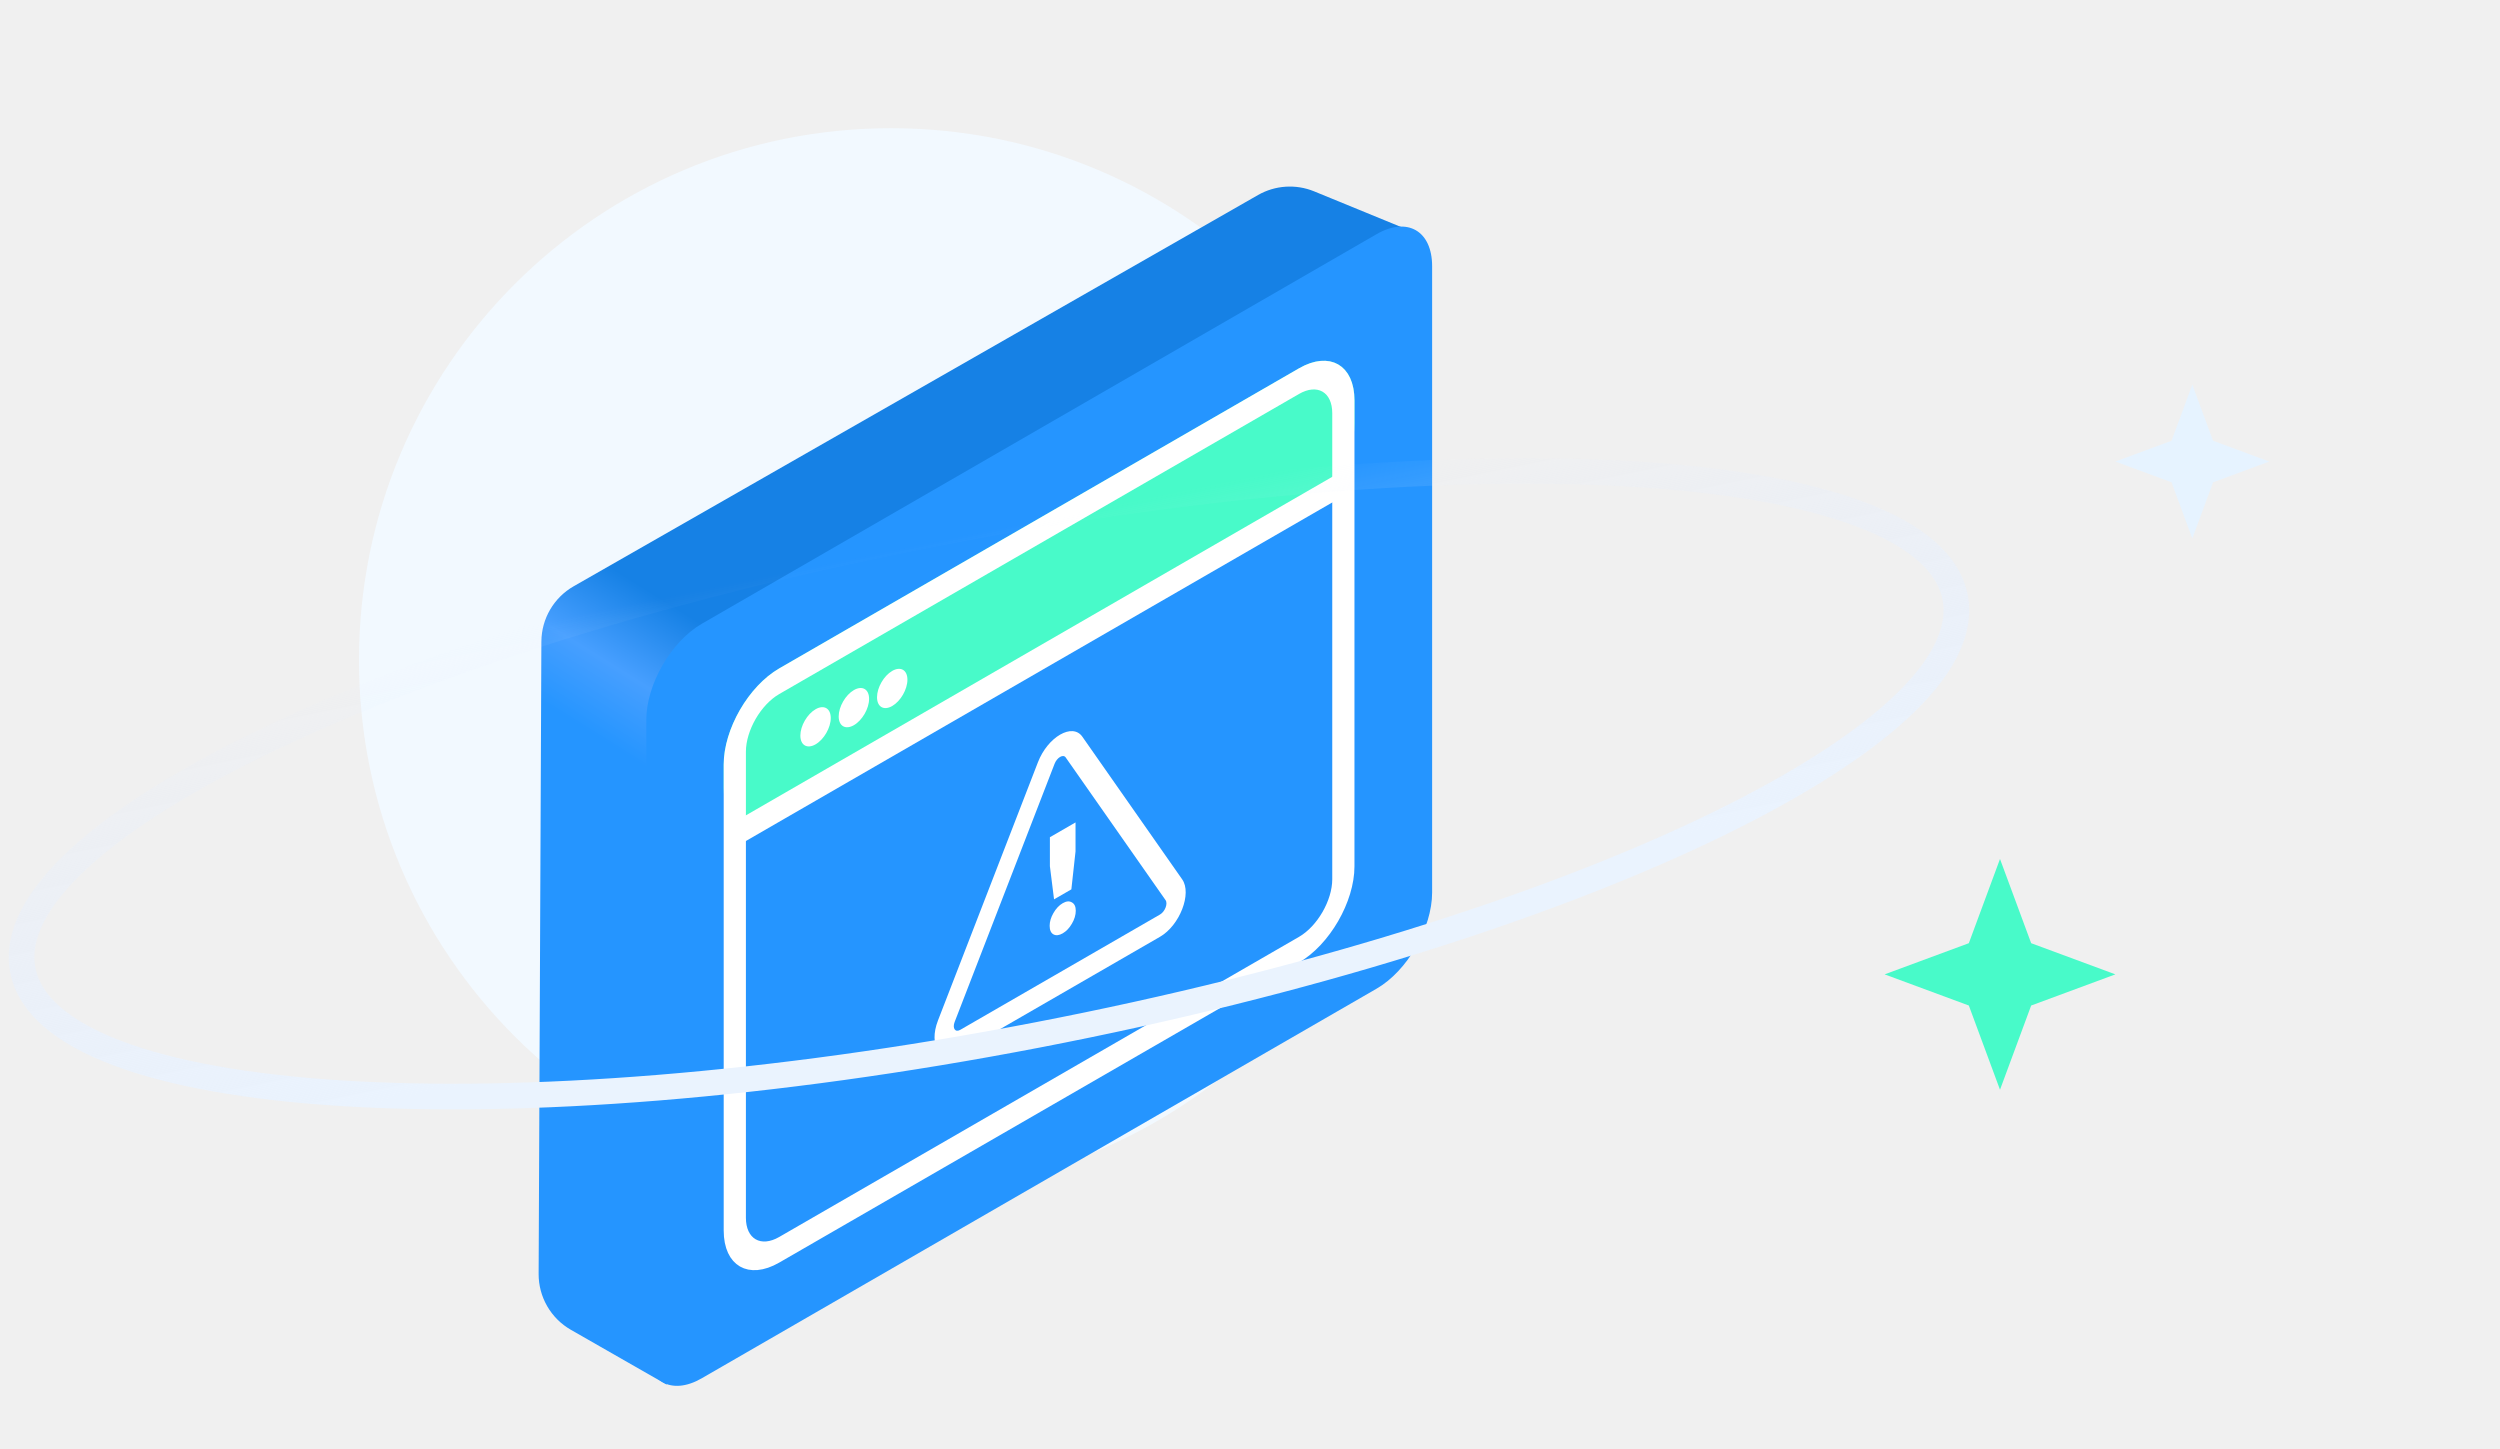
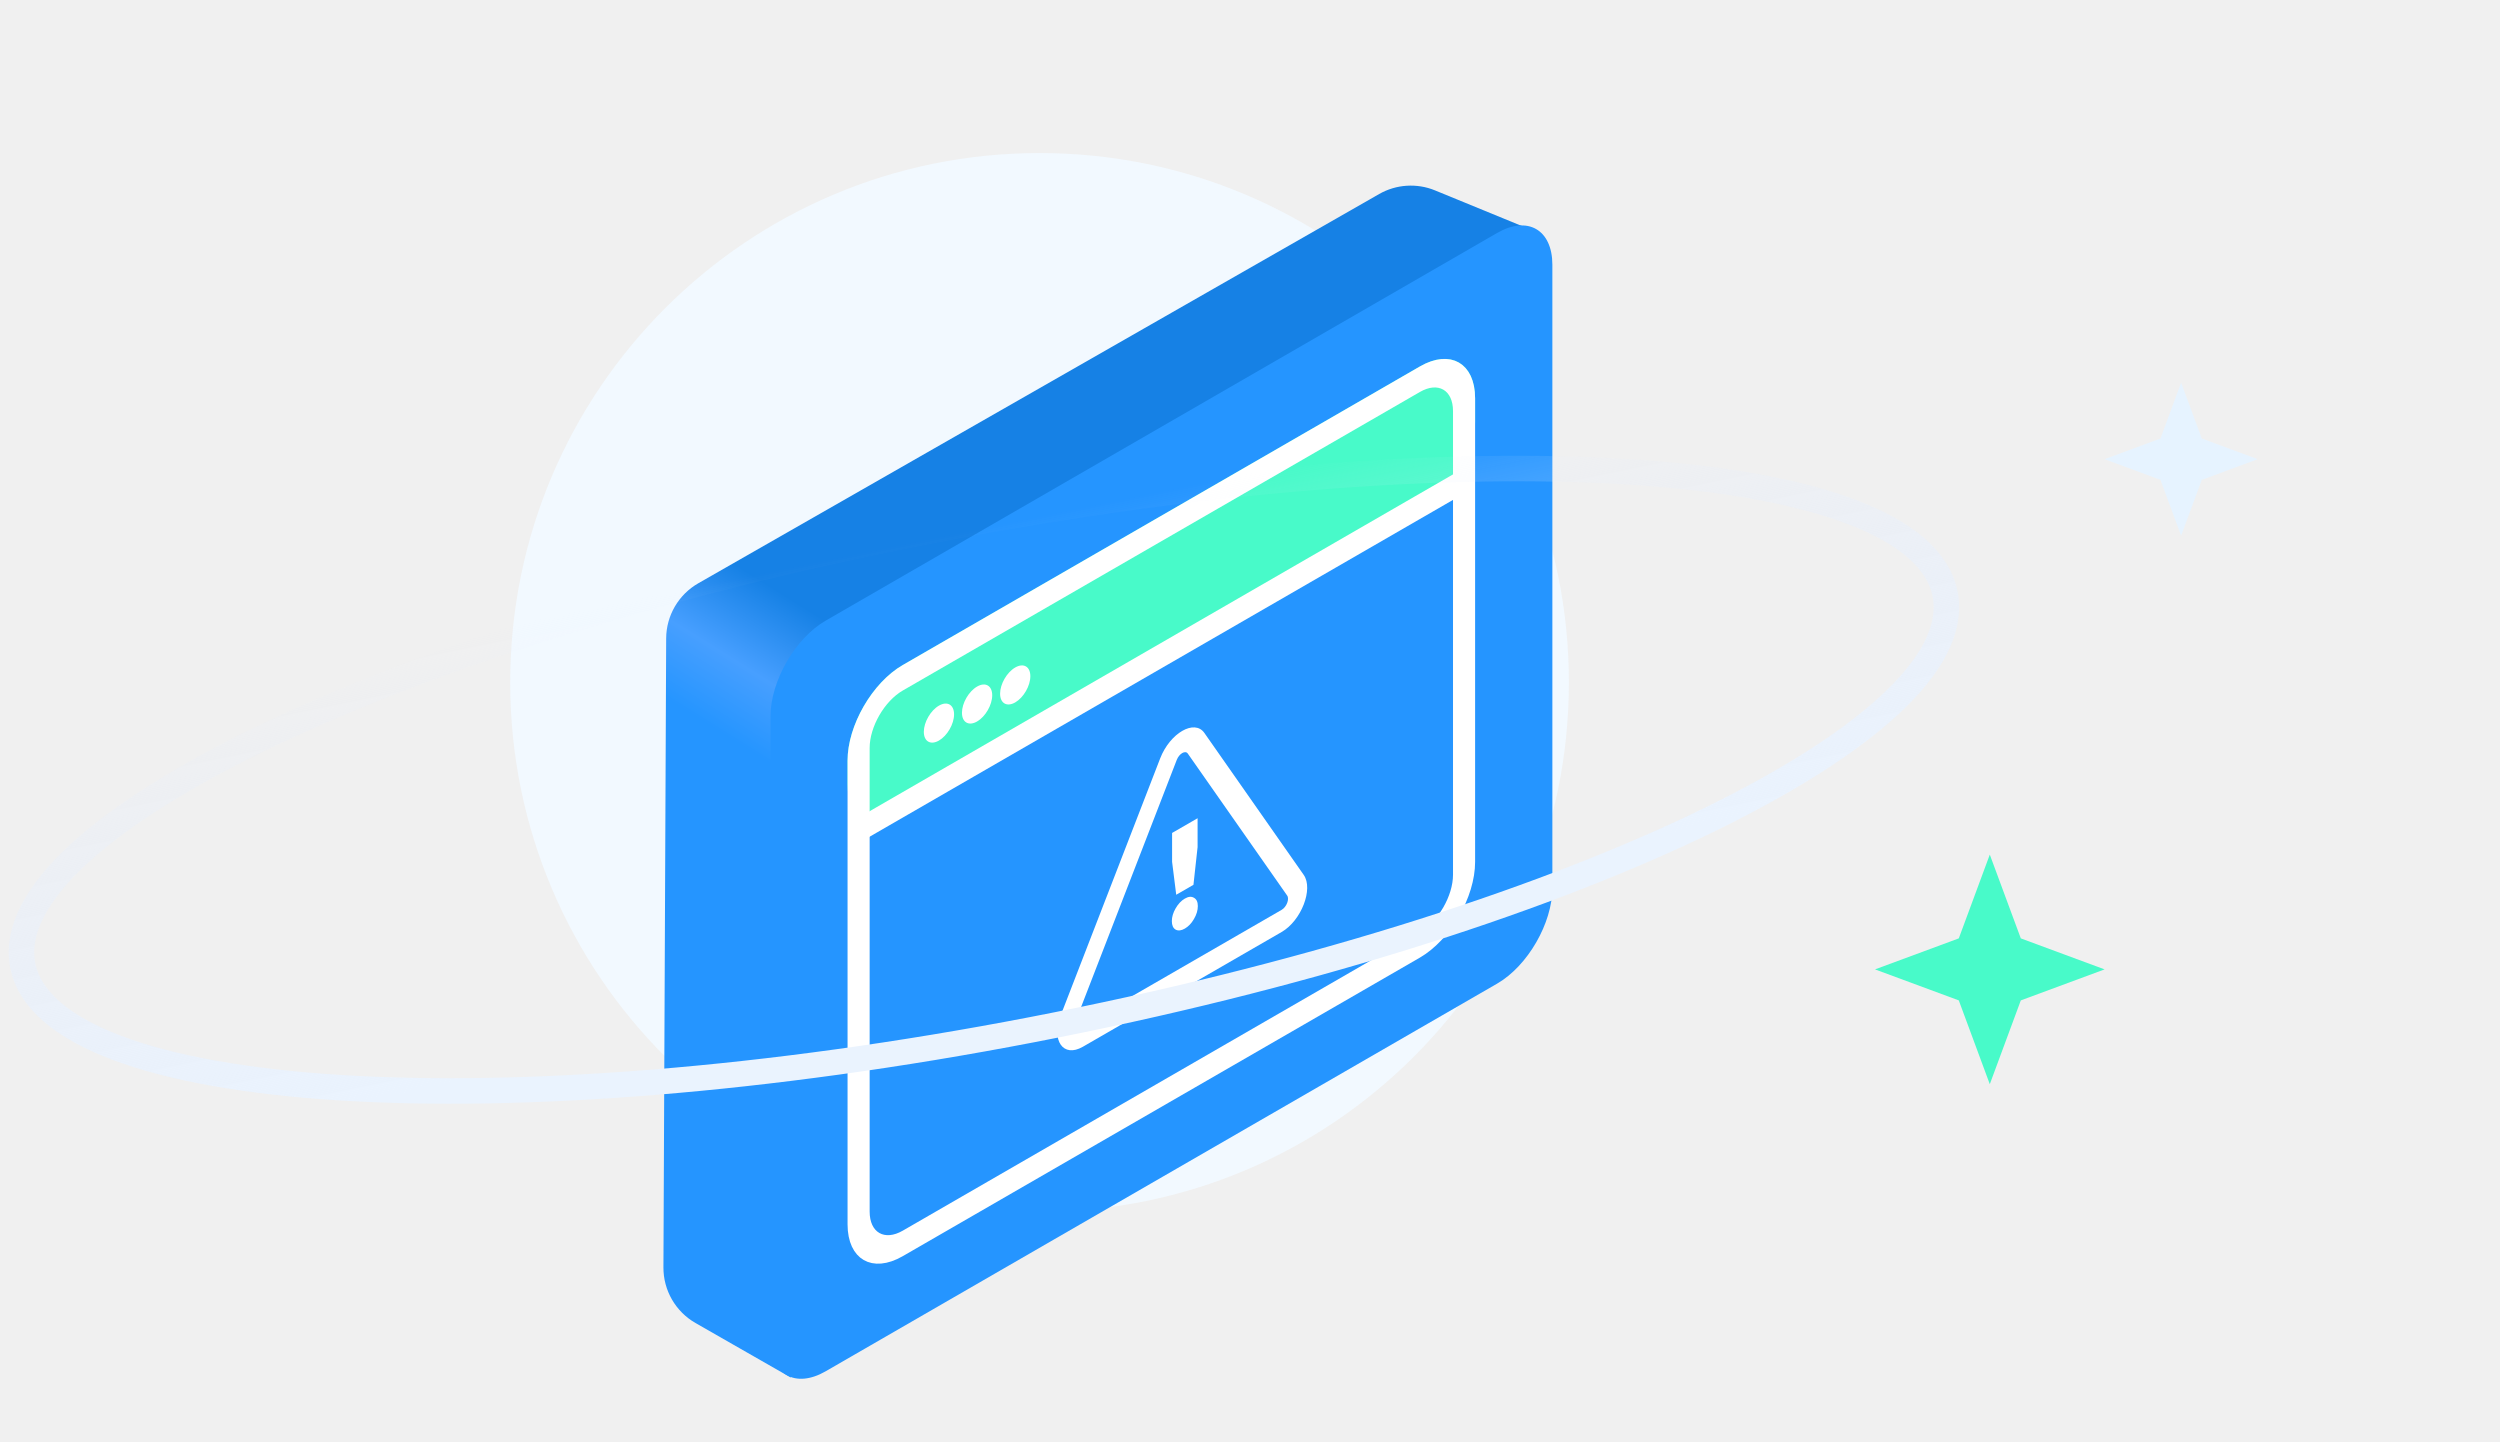
- <svg xmlns="http://www.w3.org/2000/svg" width="195" height="113" viewBox="0 0 195 113" fill="none">
-   <circle cx="69.5" cy="51.5" r="41.5" fill="#F2F9FF" />
-   <path d="M110 18L102.504 14.926C101.078 14.342 99.463 14.447 98.125 15.212L44.747 45.729C43.196 46.616 42.236 48.262 42.228 50.048L42.013 99.364C42.005 101.165 42.966 102.831 44.529 103.725L52 108L52.654 57.625L55.644 51.645L110 18Z" fill="url(#paint0_linear_579_9637)" />
-   <path d="M111.706 20.765C111.706 18.003 109.767 16.884 107.375 18.265L54.74 48.654C52.348 50.035 50.41 53.392 50.41 56.154L50.41 105.005C50.41 107.767 52.348 108.886 54.74 107.505L107.375 77.116C109.767 75.736 111.706 72.378 111.706 69.616L111.706 20.765Z" fill="#2595FF" />
-   <rect width="56.811" height="11.811" rx="5" transform="matrix(0.866025 -0.5 2.20305e-08 1 56.4484 54.6372)" fill="#48FAC9" />
-   <rect x="0.866" y="0.5" width="54.811" height="44.346" rx="4" transform="matrix(0.866025 -0.5 2.20305e-08 1 56.5644 55.0702)" stroke="white" stroke-width="2" />
-   <circle r="1.369" transform="matrix(0.866025 -0.5 -2.20305e-08 -1 63.6136 56.6905)" fill="white" />
-   <circle r="1.369" transform="matrix(0.866025 -0.5 -2.20305e-08 -1 66.6036 55.1954)" fill="white" />
-   <circle r="1.369" transform="matrix(0.866025 -0.5 -2.20305e-08 -1 69.5936 53.6998)" fill="white" />
-   <line y1="-1" x2="53.821" y2="-1" transform="matrix(0.866025 -0.5 2.20305e-08 1 57.7433 65.8496)" stroke="white" stroke-width="2" />
-   <path fill-rule="evenodd" clip-rule="evenodd" d="M90.915 70.213L83.122 59.079C82.93 58.804 82.448 59.081 82.256 59.579L74.463 79.711C74.271 80.208 74.511 80.552 74.896 80.329L90.482 71.331C90.867 71.109 91.107 70.487 90.915 70.213ZM84.421 57.46C83.651 56.361 81.727 57.472 80.957 59.46L73.164 79.592C72.395 81.581 73.357 82.955 74.896 82.066L90.482 73.068C92.021 72.179 92.983 69.694 92.213 68.594L84.421 57.46Z" fill="white" />
-   <path d="M83.567 69.369L82.216 70.149L81.892 67.565L81.892 65.303L83.891 64.149L83.891 66.411L83.567 69.369ZM81.873 72.213C81.873 71.889 81.971 71.557 82.167 71.218C82.369 70.867 82.611 70.611 82.892 70.449C83.172 70.287 83.411 70.266 83.607 70.387C83.809 70.496 83.91 70.713 83.91 71.037C83.91 71.369 83.809 71.706 83.607 72.049C83.411 72.388 83.172 72.639 82.892 72.801C82.611 72.963 82.369 72.99 82.167 72.88C81.971 72.767 81.873 72.545 81.873 72.213Z" fill="white" />
+ <svg xmlns="http://www.w3.org/2000/svg" width="196" height="113" viewBox="0 0 196 113" fill="none">
+   <circle cx="81.5" cy="53.5" r="41.5" fill="#F2F9FF" />
+   <path d="M120 18L112.504 14.926C111.078 14.342 109.463 14.447 108.125 15.212L54.747 45.729C53.196 46.616 52.236 48.262 52.228 50.048L52.013 99.364C52.005 101.165 52.966 102.831 54.529 103.725L62 108L62.654 57.625L65.644 51.645L120 18Z" fill="url(#paint0_linear_580_9780)" />
+   <path d="M121.706 20.765C121.706 18.003 119.767 16.884 117.375 18.265L64.74 48.654C62.348 50.035 60.41 53.392 60.41 56.154L60.41 105.005C60.41 107.767 62.348 108.886 64.74 107.505L117.375 77.116C119.767 75.736 121.706 72.378 121.706 69.616L121.706 20.765Z" fill="#2595FF" />
+   <rect width="56.811" height="11.811" rx="5" transform="matrix(0.866025 -0.5 2.20305e-08 1 66.4484 54.6372)" fill="#48FAC9" />
+   <rect x="0.866" y="0.5" width="54.811" height="44.346" rx="4" transform="matrix(0.866025 -0.5 2.20305e-08 1 66.5644 55.0702)" stroke="white" stroke-width="2" />
+   <circle r="1.369" transform="matrix(0.866025 -0.5 -2.20305e-08 -1 73.6136 56.6905)" fill="white" />
+   <circle r="1.369" transform="matrix(0.866025 -0.5 -2.20305e-08 -1 76.6036 55.1954)" fill="white" />
+   <circle r="1.369" transform="matrix(0.866025 -0.5 -2.20305e-08 -1 79.5936 53.6998)" fill="white" />
+   <line y1="-1" x2="53.821" y2="-1" transform="matrix(0.866025 -0.5 2.20305e-08 1 67.7433 65.8496)" stroke="white" stroke-width="2" />
+   <path fill-rule="evenodd" clip-rule="evenodd" d="M100.915 70.213L93.122 59.079C92.93 58.804 92.448 59.081 92.256 59.579L84.463 79.711C84.271 80.208 84.511 80.552 84.896 80.329L100.482 71.331C100.867 71.109 101.107 70.487 100.915 70.213ZM94.421 57.46C93.651 56.361 91.727 57.472 90.957 59.46L83.164 79.592C82.395 81.581 83.357 82.955 84.896 82.066L100.482 73.068C102.021 72.179 102.983 69.694 102.213 68.594L94.421 57.46Z" fill="white" />
+   <path d="M93.567 69.369L92.216 70.149L91.892 67.565L91.892 65.303L93.891 64.149L93.891 66.411L93.567 69.369ZM91.873 72.213C91.873 71.889 91.971 71.557 92.167 71.218C92.369 70.867 92.611 70.611 92.892 70.449C93.172 70.287 93.411 70.266 93.607 70.387C93.809 70.496 93.91 70.713 93.91 71.037C93.91 71.369 93.809 71.706 93.607 72.049C93.411 72.388 93.172 72.639 92.892 72.801C92.611 72.963 92.369 72.99 92.167 72.88C91.971 72.767 91.873 72.545 91.873 72.213Z" fill="white" />
  <path d="M156 67L158.431 73.569L165 76L158.431 78.431L156 85L153.569 78.431L147 76L153.569 73.569L156 67Z" fill="#48FAC9" />
  <path d="M171 30L172.621 34.38L177 36L172.621 37.62L171 42L169.379 37.62L165 36L169.379 34.38L171 30Z" fill="#E6F3FF" />
-   <ellipse cx="77.14" cy="61.132" rx="76.75" ry="19.955" transform="rotate(-10.9188 77.1404 61.1319)" stroke="url(#paint1_linear_579_9637)" stroke-width="2" stroke-linecap="round" />
+   <ellipse cx="77.14" cy="61.132" rx="76.75" ry="19.955" transform="rotate(-10.9188 77.1404 61.1319)" stroke="url(#paint1_linear_580_9780)" stroke-width="2" stroke-linecap="round" />
  <defs>
-     <linearGradient id="paint0_linear_579_9637" x1="63.868" y1="19.506" x2="33.968" y2="67.347" gradientUnits="userSpaceOnUse">
+     <linearGradient id="paint0_linear_580_9780" x1="73.868" y1="19.506" x2="43.968" y2="67.347" gradientUnits="userSpaceOnUse">
      <stop offset="0.524" stop-color="#1681E5" />
      <stop offset="0.638" stop-color="#479FFF" />
      <stop offset="0.733" stop-color="#2595FF" />
    </linearGradient>
-     <linearGradient id="paint1_linear_579_9637" x1="42.972" y1="76.492" x2="42.56" y2="42.175" gradientUnits="userSpaceOnUse">
+     <linearGradient id="paint1_linear_580_9780" x1="42.972" y1="76.492" x2="42.56" y2="42.175" gradientUnits="userSpaceOnUse">
      <stop stop-color="#EAF3FE" />
      <stop offset="1" stop-color="#E3EDFF" stop-opacity="0" />
    </linearGradient>
  </defs>
</svg>
